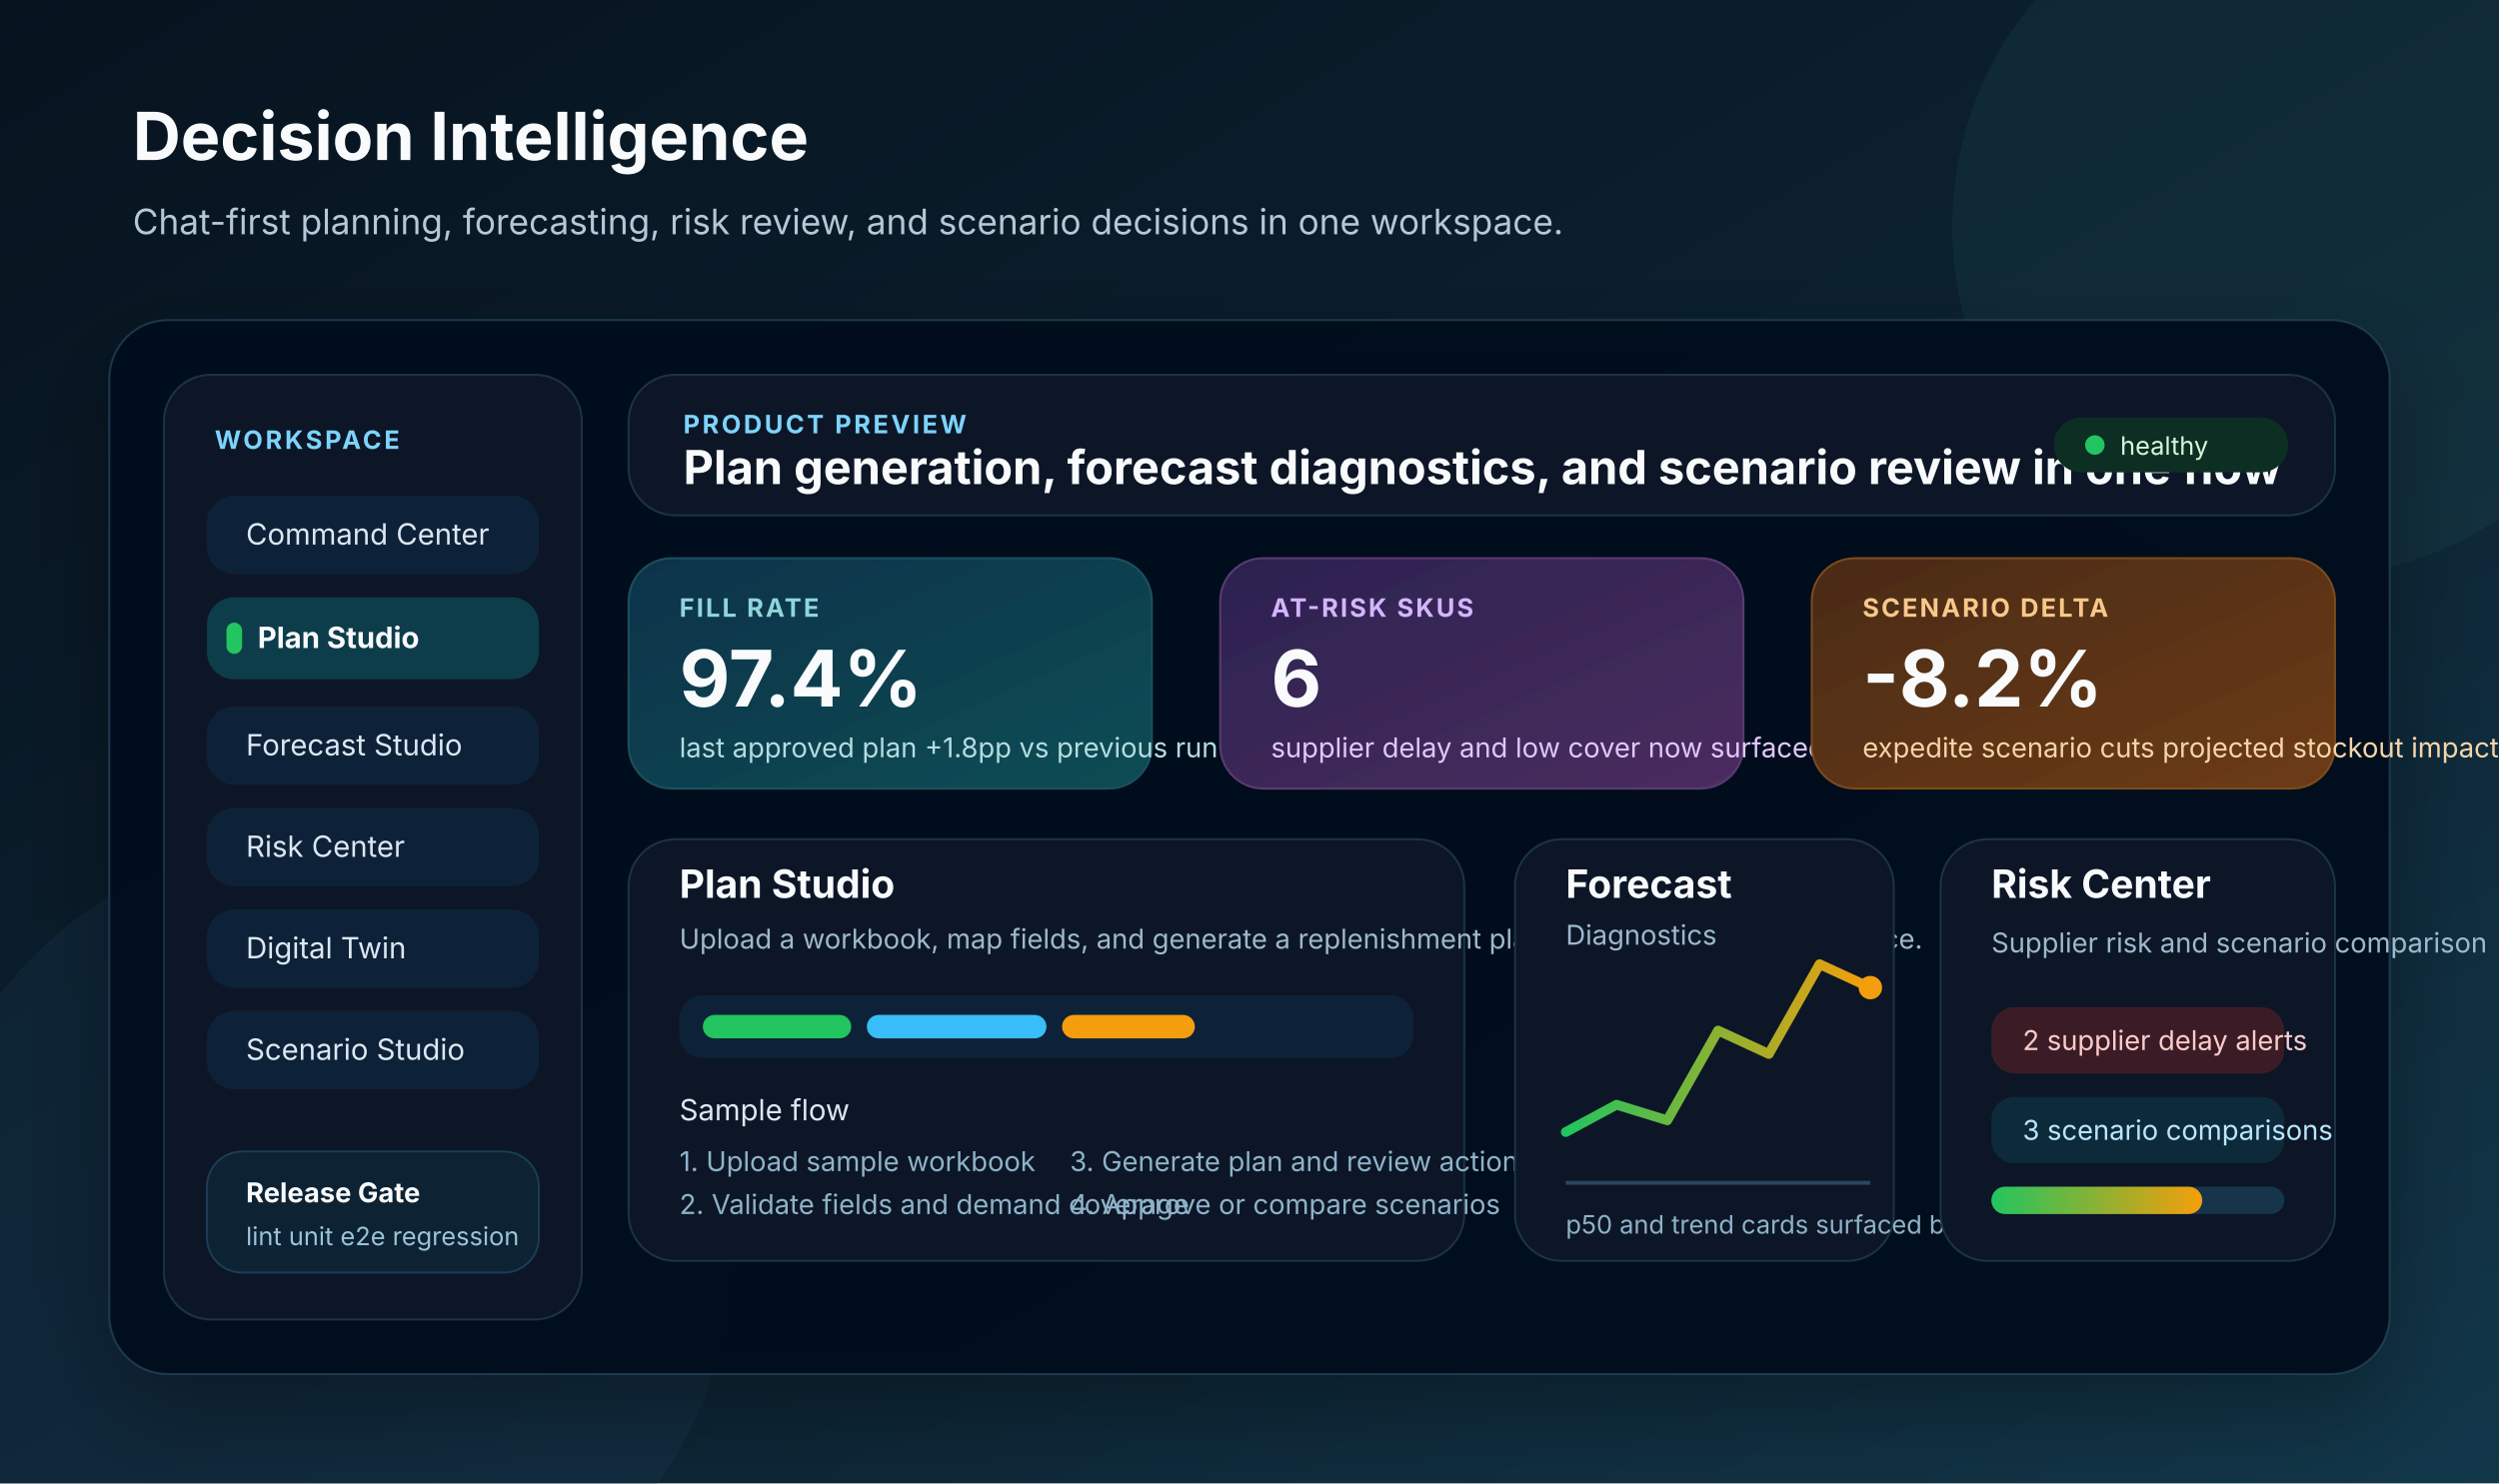
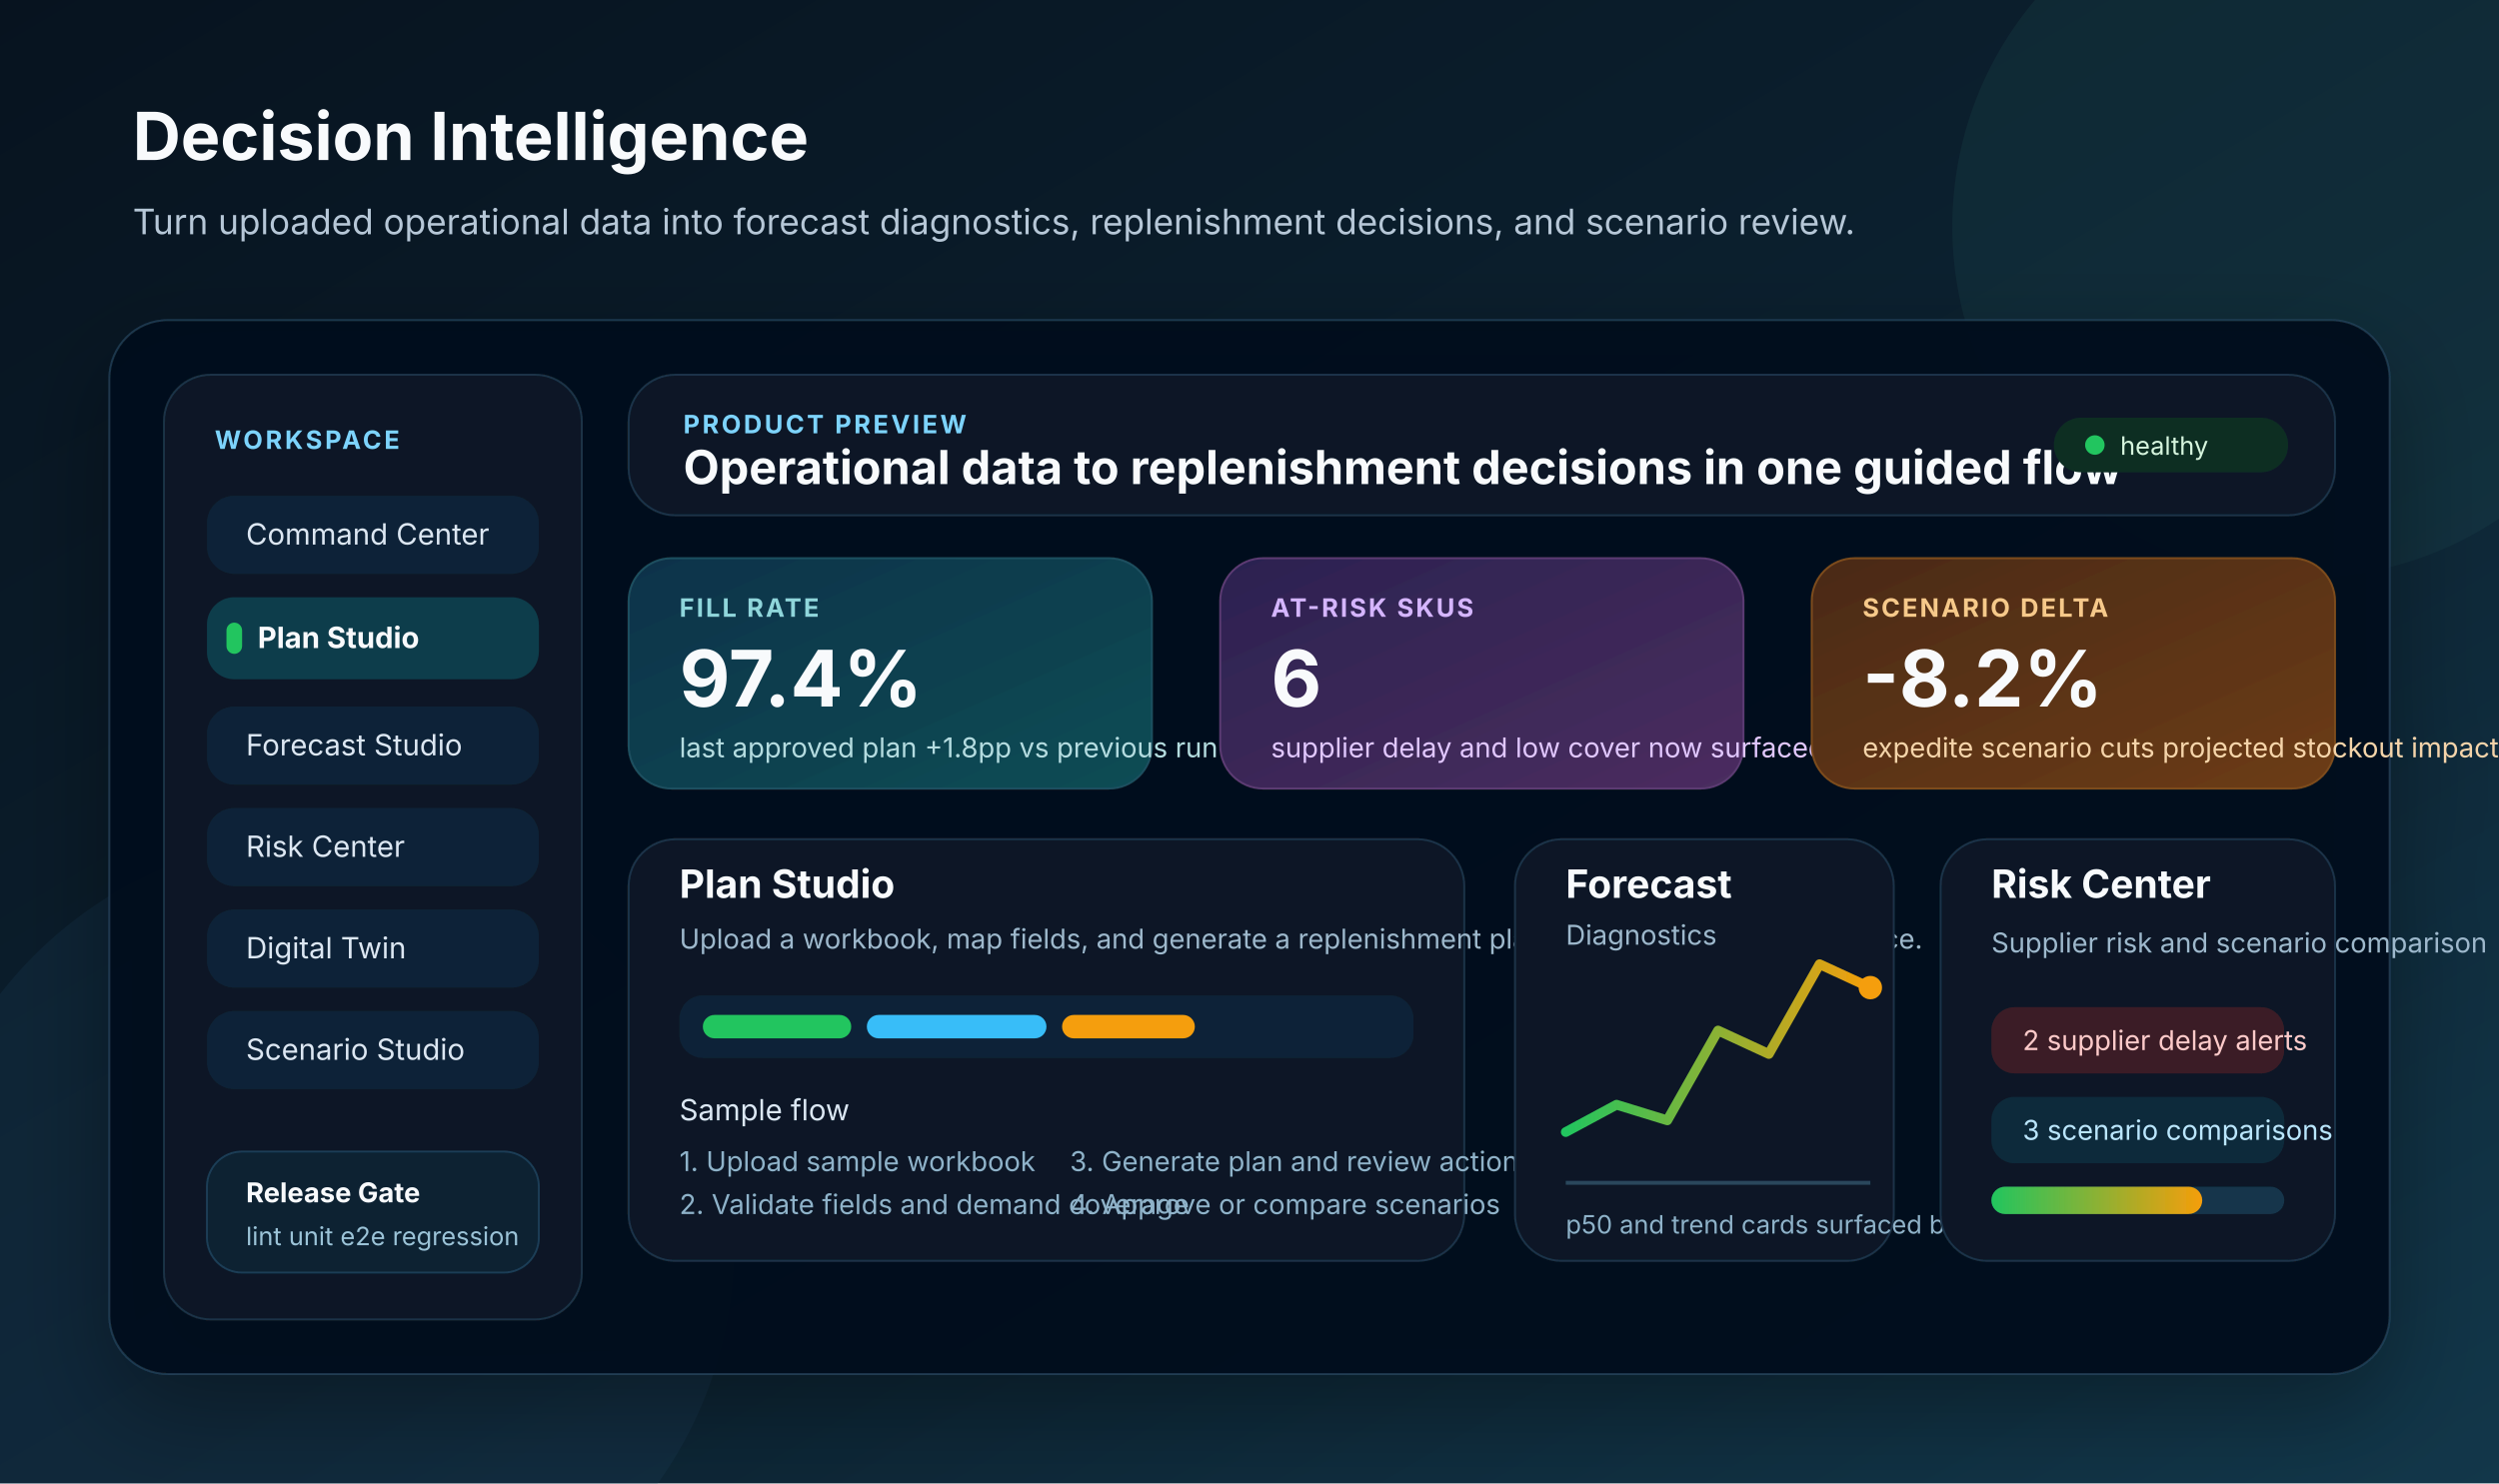
<svg xmlns="http://www.w3.org/2000/svg" viewBox="0 0 1280 760" role="img" aria-labelledby="title desc">
  <defs>
    <linearGradient id="bg" x1="0%" y1="0%" x2="100%" y2="100%">
      <stop offset="0%" stop-color="#07131f" />
      <stop offset="55%" stop-color="#0c2231" />
      <stop offset="100%" stop-color="#12374a" />
    </linearGradient>
    <linearGradient id="accent" x1="0%" y1="0%" x2="100%" y2="0%">
      <stop offset="0%" stop-color="#22c55e" />
      <stop offset="100%" stop-color="#f59e0b" />
    </linearGradient>
    <linearGradient id="metricA" x1="0%" y1="0%" x2="100%" y2="100%">
      <stop offset="0%" stop-color="#10324a" />
      <stop offset="100%" stop-color="#0d4d54" />
    </linearGradient>
    <linearGradient id="metricB" x1="0%" y1="0%" x2="100%" y2="100%">
      <stop offset="0%" stop-color="#2b2250" />
      <stop offset="100%" stop-color="#4b2d5f" />
    </linearGradient>
    <linearGradient id="metricC" x1="0%" y1="0%" x2="100%" y2="100%">
      <stop offset="0%" stop-color="#4a2a15" />
      <stop offset="100%" stop-color="#6c3c12" />
    </linearGradient>
    <filter id="shadow" x="-20%" y="-20%" width="140%" height="140%">
      <feDropShadow dx="0" dy="18" stdDeviation="24" flood-color="#02070d" flood-opacity="0.35" />
    </filter>
  </defs>
  <rect width="1280" height="760" fill="url(#bg)" />
  <circle cx="1180" cy="116" r="180" fill="#1d4d4f" opacity="0.24" />
  <circle cx="166" cy="638" r="210" fill="#204a6b" opacity="0.18" />
  <text x="68" y="82" fill="#f8fafc" font-size="34" font-family="system-ui, -apple-system, Segoe UI, sans-serif" font-weight="700">Decision Intelligence</text>
-   <text x="68" y="120" fill="#b6c7d7" font-size="18" font-family="system-ui, -apple-system, Segoe UI, sans-serif">Chat-first planning, forecasting, risk review, and scenario decisions in one workspace.</text>
+   <text x="68" y="120" fill="#b6c7d7" font-size="18" font-family="system-ui, -apple-system, Segoe UI, sans-serif">Turn uploaded operational data into forecast diagnostics, replenishment decisions, and scenario review.</text>
  <g filter="url(#shadow)">
    <rect x="56" y="164" width="1168" height="540" rx="30" fill="#06111c" fill-opacity="0.94" stroke="#26445d" stroke-opacity="0.72" />
    <rect x="84" y="192" width="214" height="484" rx="24" fill="#091826" stroke="#1b3347" />
    <text x="110" y="230" fill="#7dd3fc" font-size="13" font-family="system-ui, -apple-system, Segoe UI, sans-serif" letter-spacing="1.4" font-weight="700">WORKSPACE</text>
    <rect x="106" y="254" width="170" height="40" rx="14" fill="#102437" />
    <text x="126" y="279" fill="#dce7f3" font-size="15" font-family="system-ui, -apple-system, Segoe UI, sans-serif">Command Center</text>
    <rect x="106" y="306" width="170" height="42" rx="14" fill="#0f3c4b" />
    <rect x="116" y="319" width="8" height="16" rx="4" fill="#22c55e" />
    <text x="132" y="332" fill="#f8fafc" font-size="15" font-family="system-ui, -apple-system, Segoe UI, sans-serif" font-weight="700">Plan Studio</text>
    <rect x="106" y="362" width="170" height="40" rx="14" fill="#102437" />
    <text x="126" y="387" fill="#dce7f3" font-size="15" font-family="system-ui, -apple-system, Segoe UI, sans-serif">Forecast Studio</text>
    <rect x="106" y="414" width="170" height="40" rx="14" fill="#102437" />
    <text x="126" y="439" fill="#dce7f3" font-size="15" font-family="system-ui, -apple-system, Segoe UI, sans-serif">Risk Center</text>
    <rect x="106" y="466" width="170" height="40" rx="14" fill="#102437" />
    <text x="126" y="491" fill="#dce7f3" font-size="15" font-family="system-ui, -apple-system, Segoe UI, sans-serif">Digital Twin</text>
    <rect x="106" y="518" width="170" height="40" rx="14" fill="#102437" />
    <text x="126" y="543" fill="#dce7f3" font-size="15" font-family="system-ui, -apple-system, Segoe UI, sans-serif">Scenario Studio</text>
    <rect x="106" y="590" width="170" height="62" rx="18" fill="#0b2132" stroke="#1c3d56" />
    <text x="126" y="616" fill="#f8fafc" font-size="14" font-family="system-ui, -apple-system, Segoe UI, sans-serif" font-weight="700">Release Gate</text>
    <text x="126" y="638" fill="#9bc3d7" font-size="13" font-family="system-ui, -apple-system, Segoe UI, sans-serif">lint  unit  e2e  regression</text>
    <rect x="322" y="192" width="874" height="72" rx="24" fill="#0a1827" stroke="#1b3348" />
    <text x="350" y="222" fill="#7dd3fc" font-size="13" font-family="system-ui, -apple-system, Segoe UI, sans-serif" letter-spacing="1.3" font-weight="700">PRODUCT PREVIEW</text>
-     <text x="350" y="248" fill="#f8fafc" font-size="24" font-family="system-ui, -apple-system, Segoe UI, sans-serif" font-weight="700">Plan generation, forecast diagnostics, and scenario review in one flow</text>
+     <text x="350" y="248" fill="#f8fafc" font-size="24" font-family="system-ui, -apple-system, Segoe UI, sans-serif" font-weight="700">Operational data to replenishment decisions in one guided flow</text>
    <rect x="1052" y="214" width="120" height="28" rx="14" fill="#0d2e24" />
    <circle cx="1073" cy="228" r="5" fill="#22c55e" />
    <text x="1086" y="233" fill="#d6f5dd" font-size="13" font-family="system-ui, -apple-system, Segoe UI, sans-serif">healthy</text>
    <rect x="322" y="286" width="268" height="118" rx="22" fill="url(#metricA)" stroke="#1e5060" />
    <text x="348" y="316" fill="#8fd6db" font-size="13" font-family="system-ui, -apple-system, Segoe UI, sans-serif" letter-spacing="1.1" font-weight="700">FILL RATE</text>
    <text x="348" y="362" fill="#f8fafc" font-size="40" font-family="system-ui, -apple-system, Segoe UI, sans-serif" font-weight="700">97.4%</text>
    <text x="348" y="388" fill="#b4dce0" font-size="14" font-family="system-ui, -apple-system, Segoe UI, sans-serif">last approved plan  +1.8pp vs previous run</text>
    <rect x="625" y="286" width="268" height="118" rx="22" fill="url(#metricB)" stroke="#5c3b73" />
    <text x="651" y="316" fill="#d5b5ff" font-size="13" font-family="system-ui, -apple-system, Segoe UI, sans-serif" letter-spacing="1.1" font-weight="700">AT-RISK SKUS</text>
    <text x="651" y="362" fill="#f8fafc" font-size="40" font-family="system-ui, -apple-system, Segoe UI, sans-serif" font-weight="700">6</text>
    <text x="651" y="388" fill="#e1c7ff" font-size="14" font-family="system-ui, -apple-system, Segoe UI, sans-serif">supplier delay and low cover now surfaced in Risk Center</text>
    <rect x="928" y="286" width="268" height="118" rx="22" fill="url(#metricC)" stroke="#7d4c1f" />
    <text x="954" y="316" fill="#f6c98a" font-size="13" font-family="system-ui, -apple-system, Segoe UI, sans-serif" letter-spacing="1.1" font-weight="700">SCENARIO DELTA</text>
    <text x="954" y="362" fill="#f8fafc" font-size="40" font-family="system-ui, -apple-system, Segoe UI, sans-serif" font-weight="700">-8.2%</text>
    <text x="954" y="388" fill="#f5d4aa" font-size="14" font-family="system-ui, -apple-system, Segoe UI, sans-serif">expedite scenario cuts projected stockout impact</text>
    <rect x="322" y="430" width="428" height="216" rx="24" fill="#0a1827" stroke="#1b3348" />
    <text x="348" y="460" fill="#f8fafc" font-size="20" font-family="system-ui, -apple-system, Segoe UI, sans-serif" font-weight="700">Plan Studio</text>
    <text x="348" y="486" fill="#9eb8cc" font-size="14" font-family="system-ui, -apple-system, Segoe UI, sans-serif">Upload a workbook, map fields, and generate a replenishment plan from one guided workspace.</text>
    <rect x="348" y="510" width="376" height="32" rx="12" fill="#102437" />
    <rect x="360" y="520" width="76" height="12" rx="6" fill="#22c55e" />
    <rect x="444" y="520" width="92" height="12" rx="6" fill="#38bdf8" />
    <rect x="544" y="520" width="68" height="12" rx="6" fill="#f59e0b" />
    <text x="348" y="574" fill="#dce7f3" font-size="15" font-family="system-ui, -apple-system, Segoe UI, sans-serif">Sample flow</text>
    <text x="348" y="600" fill="#8fb2c9" font-size="14" font-family="system-ui, -apple-system, Segoe UI, sans-serif">1. Upload sample workbook</text>
    <text x="348" y="622" fill="#8fb2c9" font-size="14" font-family="system-ui, -apple-system, Segoe UI, sans-serif">2. Validate fields and demand coverage</text>
    <text x="548" y="600" fill="#8fb2c9" font-size="14" font-family="system-ui, -apple-system, Segoe UI, sans-serif">3. Generate plan and review actions</text>
    <text x="548" y="622" fill="#8fb2c9" font-size="14" font-family="system-ui, -apple-system, Segoe UI, sans-serif">4. Approve or compare scenarios</text>
    <rect x="776" y="430" width="194" height="216" rx="24" fill="#0a1827" stroke="#1b3348" />
    <text x="802" y="460" fill="#f8fafc" font-size="20" font-family="system-ui, -apple-system, Segoe UI, sans-serif" font-weight="700">Forecast</text>
    <text x="802" y="484" fill="#9eb8cc" font-size="14" font-family="system-ui, -apple-system, Segoe UI, sans-serif">Diagnostics</text>
    <polyline fill="none" stroke="url(#accent)" stroke-width="5" stroke-linecap="round" stroke-linejoin="round" points="802,580 828,566 854,574 880,528 906,540 932,494 958,506" />
    <line x1="802" y1="606" x2="958" y2="606" stroke="#2c465c" stroke-width="2" />
    <circle cx="958" cy="506" r="6" fill="#f59e0b" />
    <text x="802" y="632" fill="#8fb2c9" font-size="13" font-family="system-ui, -apple-system, Segoe UI, sans-serif">p50 and trend cards surfaced beside the plan flow</text>
    <rect x="994" y="430" width="202" height="216" rx="24" fill="#0a1827" stroke="#1b3348" />
    <text x="1020" y="460" fill="#f8fafc" font-size="20" font-family="system-ui, -apple-system, Segoe UI, sans-serif" font-weight="700">Risk Center</text>
    <text x="1020" y="488" fill="#9eb8cc" font-size="14" font-family="system-ui, -apple-system, Segoe UI, sans-serif">Supplier risk and scenario comparison</text>
    <rect x="1020" y="516" width="150" height="34" rx="12" fill="#3b1f26" />
    <text x="1036" y="538" fill="#fecaca" font-size="14" font-family="system-ui, -apple-system, Segoe UI, sans-serif">2 supplier delay alerts</text>
    <rect x="1020" y="562" width="150" height="34" rx="12" fill="#102b3b" />
    <text x="1036" y="584" fill="#bae6fd" font-size="14" font-family="system-ui, -apple-system, Segoe UI, sans-serif">3 scenario comparisons</text>
    <rect x="1020" y="608" width="150" height="14" rx="7" fill="#17364c" />
    <rect x="1020" y="608" width="108" height="14" rx="7" fill="url(#accent)" />
  </g>
</svg>
